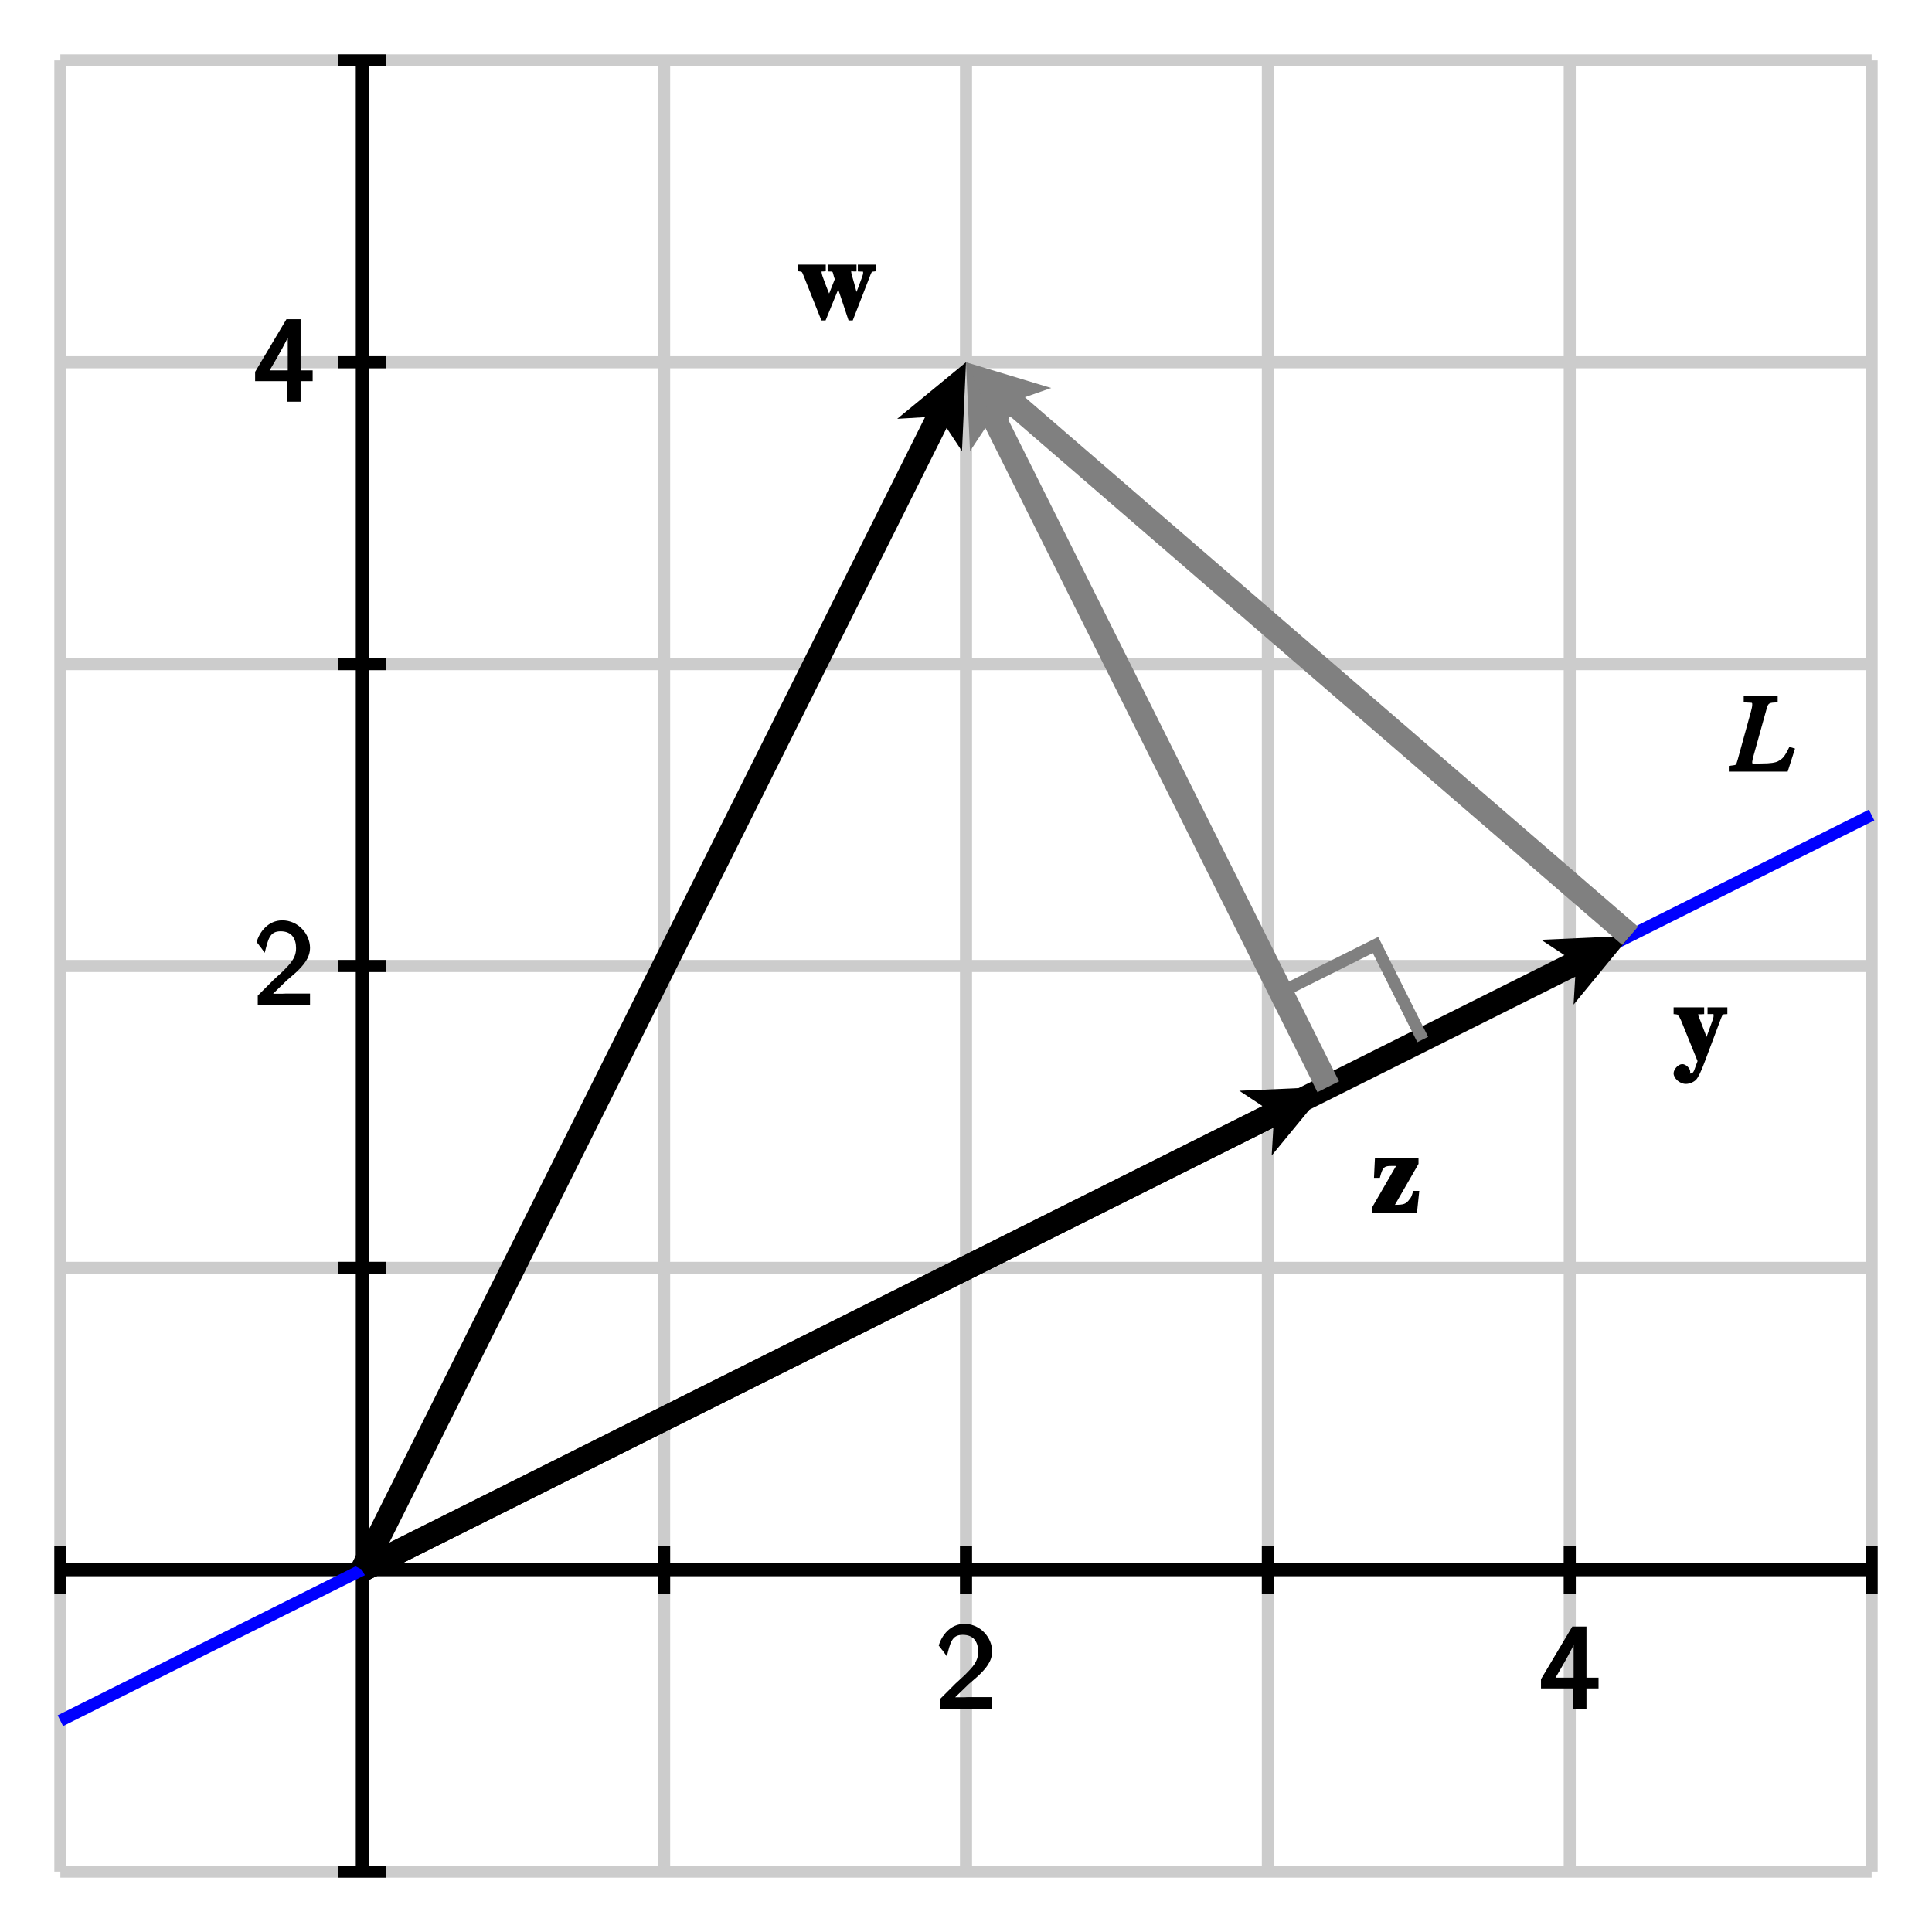
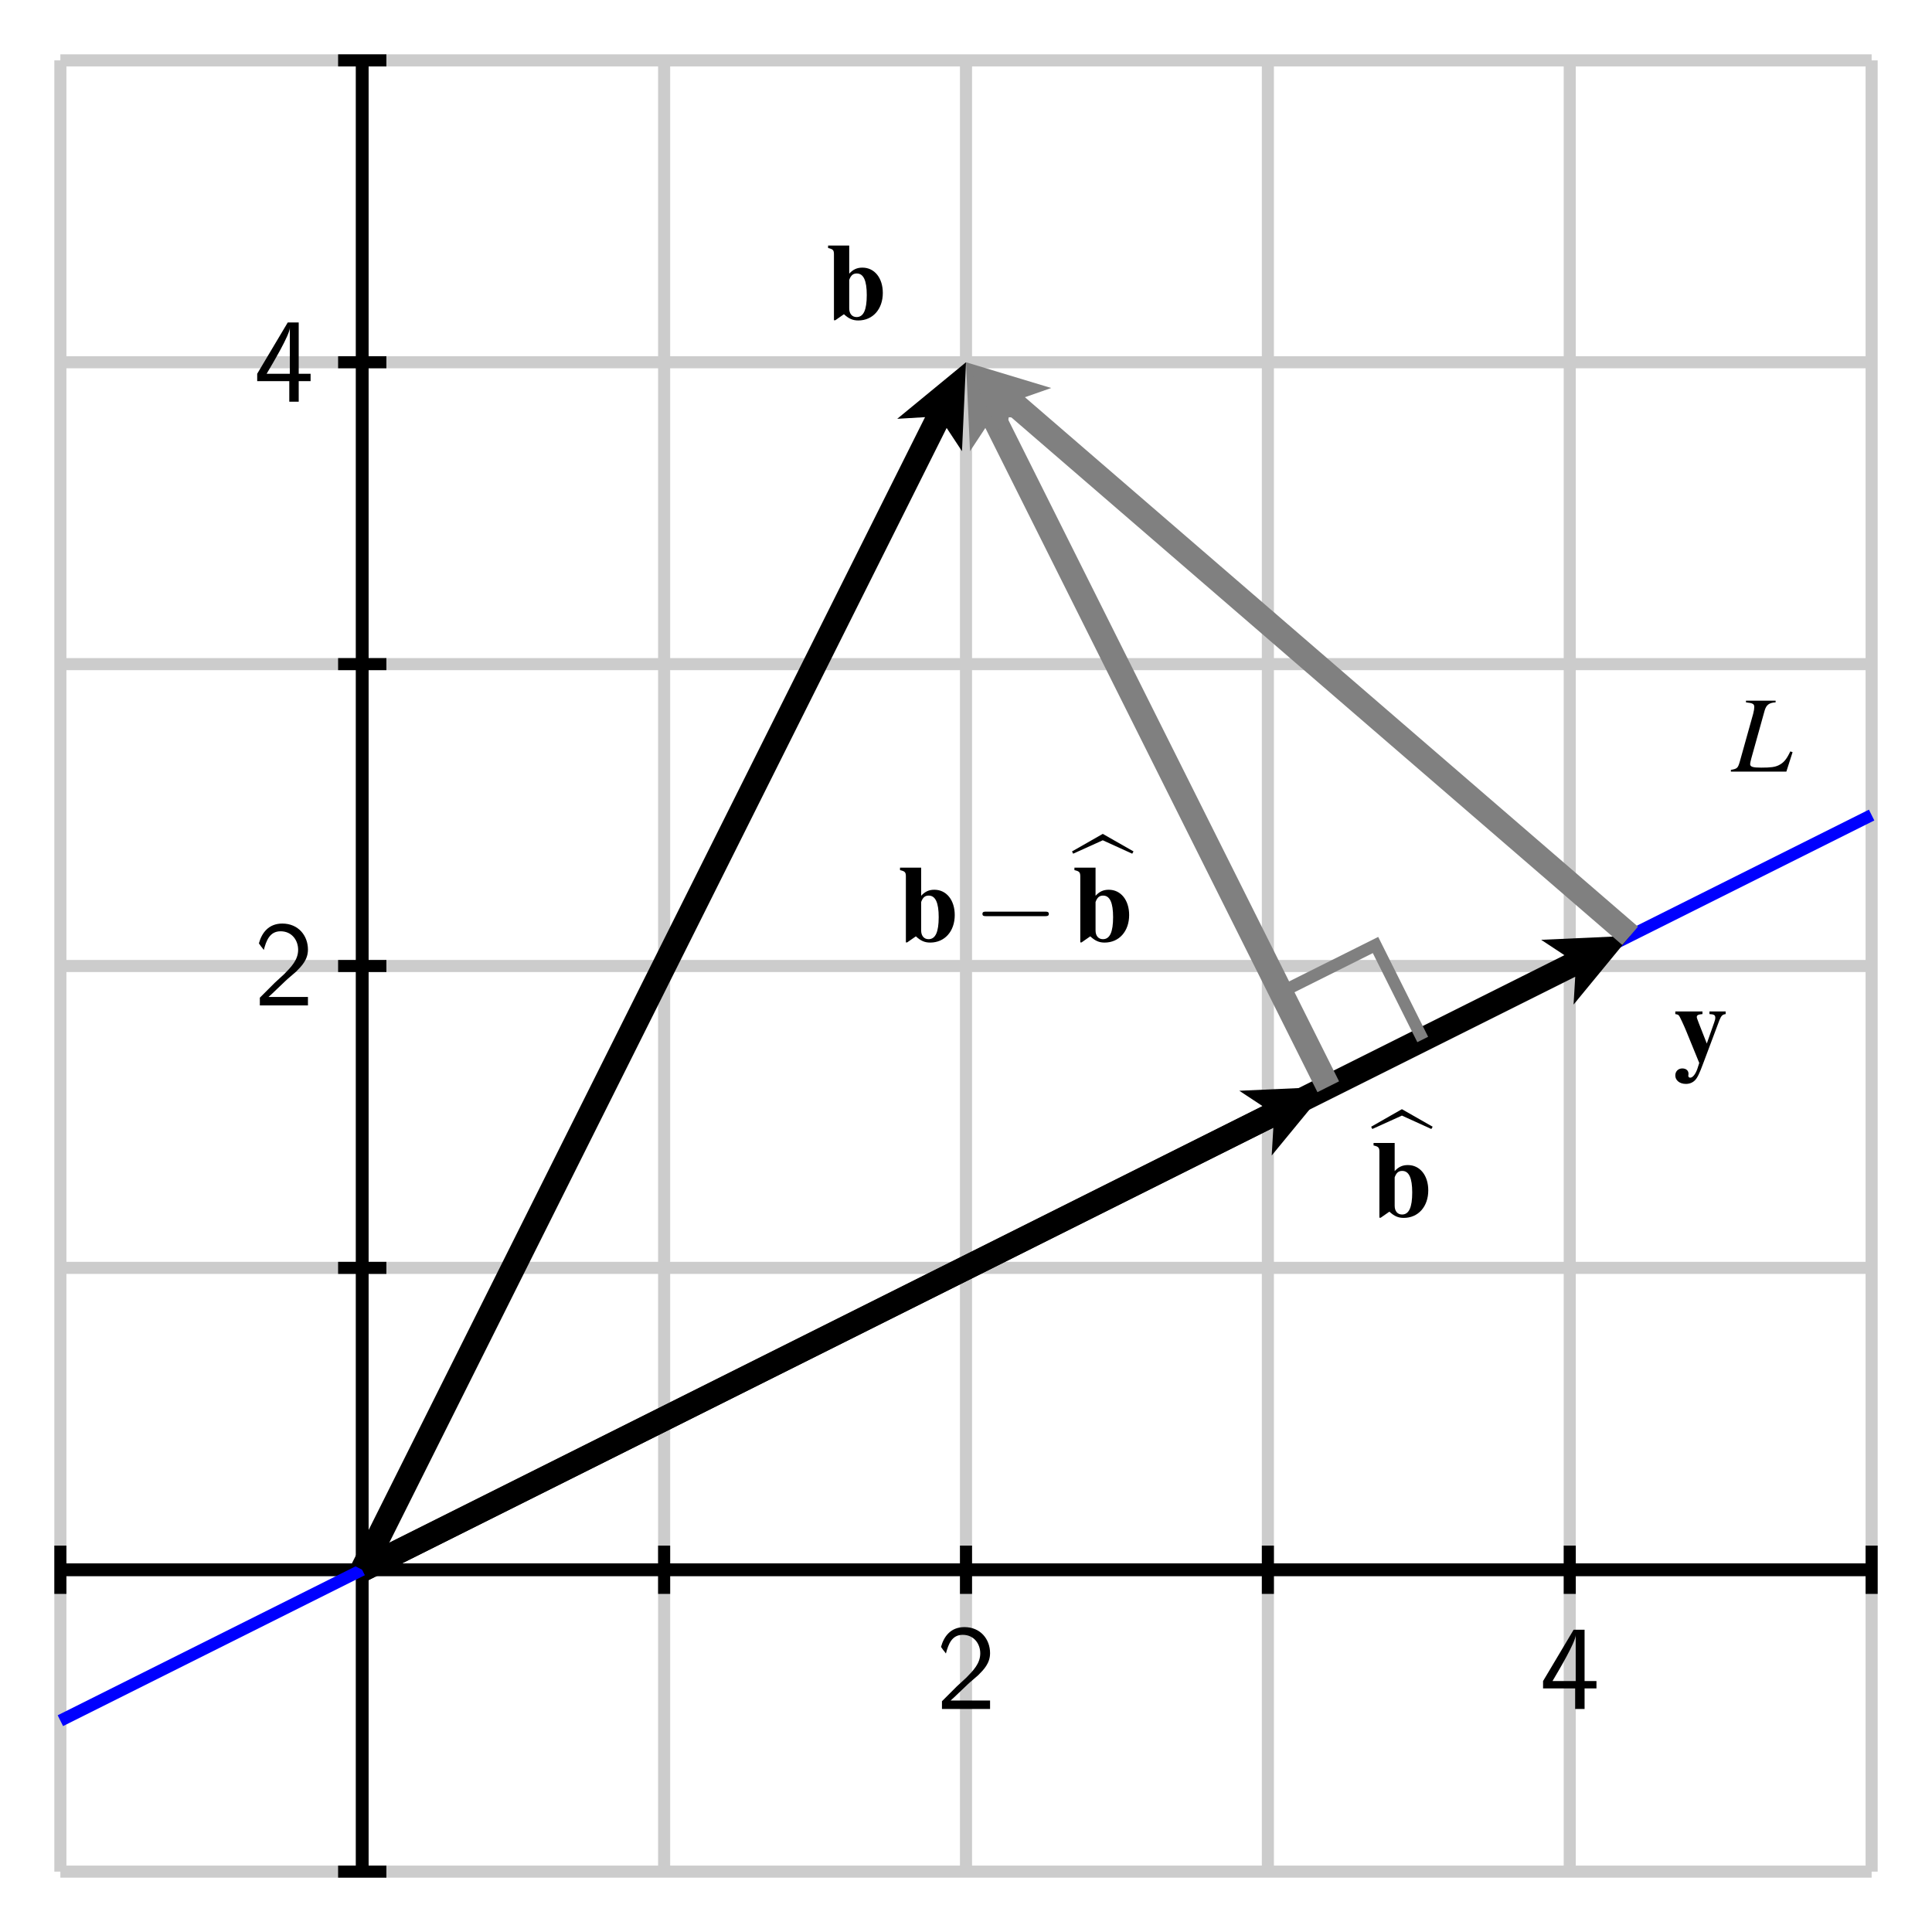
<svg xmlns="http://www.w3.org/2000/svg" xmlns:xlink="http://www.w3.org/1999/xlink" width="160pt" height="160pt" viewBox="0 0 160 160" version="1.1">
  <defs>
    <g>
      <symbol overflow="visible" id="glyph0-0">
        <path style="stroke:none;" d="" />
      </symbol>
      <symbol overflow="visible" id="glyph0-1">
-         <path style="stroke:none;" d="M 1.625 -2.109 L 0.328 -0.812 L 0.328 0 L 4.656 0 L 4.656 -0.984 L 2.672 -0.984 C 2.547 -0.984 2.438 -0.969 2.312 -0.969 L 1.594 -0.969 C 1.656 -1.016 2.406 -1.766 2.719 -2.062 C 2.906 -2.234 3.422 -2.656 3.609 -2.844 C 4.062 -3.297 4.656 -3.906 4.656 -4.766 C 4.656 -5.906 3.688 -7.047 2.359 -7.047 C 1.219 -7.047 0.484 -6.125 0.234 -5.25 C 0.422 -5.016 0.469 -4.953 0.484 -4.922 C 0.516 -4.906 0.609 -4.766 0.906 -4.359 C 1.188 -5.484 1.312 -6.141 2.219 -6.141 C 3.156 -6.141 3.5 -5.516 3.5 -4.734 C 3.5 -3.891 2.984 -3.422 2.391 -2.812 Z M 1.625 -2.109 " />
+         <path style="stroke:none;" d="M 1.734 -1.875 L 0.5 -0.641 L 0.5 0 L 4.484 0 L 4.484 -0.703 L 2.672 -0.703 C 2.547 -0.703 2.438 -0.703 2.312 -0.703 L 1.219 -0.703 C 1.547 -0.984 2.297 -1.734 2.609 -2.016 C 2.797 -2.203 3.312 -2.625 3.5 -2.797 C 3.953 -3.25 4.484 -3.781 4.484 -4.625 C 4.484 -5.781 3.688 -6.781 2.359 -6.781 C 1.219 -6.781 0.656 -6 0.422 -5.141 C 0.547 -4.969 0.594 -4.906 0.609 -4.875 C 0.625 -4.859 0.734 -4.734 0.828 -4.594 C 1.031 -5.359 1.312 -6.141 2.219 -6.141 C 3.156 -6.141 3.672 -5.391 3.672 -4.609 C 3.672 -3.766 3.094 -3.188 2.516 -2.594 Z M 1.734 -1.875 " />
      </symbol>
      <symbol overflow="visible" id="glyph0-2">
-         <path style="stroke:none;" d="M 3.719 -1.703 L 4.875 -1.703 L 4.875 -2.594 L 3.875 -2.594 L 3.875 -6.828 L 2.703 -6.828 L 0.109 -2.469 L 0.109 -1.703 L 2.766 -1.703 L 2.766 0 L 3.875 0 L 3.875 -1.703 Z M 1.172 -2.359 C 1.688 -3.219 3.156 -5.688 3.156 -6.25 L 2.812 -6.25 L 2.812 -2.594 L 1.312 -2.594 Z M 1.172 -2.359 " />
+         <path style="stroke:none;" d="M 3.719 -1.703 L 4.703 -1.703 L 4.703 -2.312 L 3.719 -2.312 L 3.719 -6.562 L 2.812 -6.562 L 0.281 -2.312 L 0.281 -1.703 L 2.938 -1.703 L 2.938 0 L 3.719 0 Z M 1.062 -2.312 C 1.578 -3.188 2.984 -5.547 2.984 -6.125 L 2.984 -2.312 Z M 1.062 -2.312 " />
      </symbol>
      <symbol overflow="visible" id="glyph1-0">
        <path style="stroke:none;" d="" />
      </symbol>
      <symbol overflow="visible" id="glyph1-1">
-         <path style="stroke:none;" d="M 3.781 -1.797 L 3.438 -1.797 C 3.297 -1.328 3.281 -1.281 3.125 -1.094 C 2.844 -0.703 2.641 -0.641 1.922 -0.641 L 3.875 -4.031 L 3.875 -4.5 L 0.266 -4.5 L 0.188 -2.875 L 0.672 -2.875 C 0.938 -3.891 1.031 -3.875 2.016 -3.859 L 0.047 -0.453 L 0.047 0 L 3.75 0 L 3.938 -1.797 Z M 3.781 -1.797 " />
-       </symbol>
-       <symbol overflow="visible" id="glyph1-2">
-         <path style="stroke:none;" d="M 4.312 -4.5 L 2.812 -4.5 L 2.812 -3.938 C 3.344 -3.922 3.312 -4.016 3.312 -3.812 C 3.312 -3.703 3.297 -3.625 3.219 -3.406 L 2.594 -1.672 L 2.875 -1.672 L 2.234 -3.344 C 2.047 -3.797 2.047 -3.797 2.047 -3.875 C 2.047 -4 2.031 -3.906 2.25 -3.922 L 2.531 -3.938 L 2.531 -4.5 L 0 -4.5 L 0 -3.938 C 0.344 -3.906 0.312 -3.922 0.391 -3.797 C 0.484 -3.797 0.75 -3.094 0.906 -2.703 L 1.984 -0.047 L 1.812 0.422 C 1.672 0.875 1.578 0.984 1.375 0.984 C 1.281 0.984 1.344 1.094 1.344 1.016 C 1.344 1 1.344 0.984 1.359 0.953 C 1.375 0.906 1.375 0.859 1.375 0.828 C 1.375 0.562 1.031 0.203 0.719 0.203 C 0.391 0.203 0 0.625 0 0.969 C 0 1.375 0.5 1.844 1.016 1.844 C 1.328 1.844 1.672 1.688 1.859 1.5 C 2.047 1.297 2.281 0.812 2.594 -0.031 L 3.938 -3.609 C 4.094 -3.984 4.047 -3.906 4.453 -3.938 L 4.453 -4.5 Z M 4.312 -4.5 " />
-       </symbol>
-       <symbol overflow="visible" id="glyph1-3">
-         <path style="stroke:none;" d="M 6.359 -4.5 L 5 -4.5 L 5 -3.938 C 5.484 -3.891 5.438 -4 5.438 -3.781 C 5.438 -3.688 5.312 -3.344 5.047 -2.641 C 4.906 -2.281 4.828 -2.094 4.719 -1.797 L 5 -1.797 C 4.906 -2.156 4.891 -2.266 4.703 -2.938 C 4.516 -3.562 4.453 -3.812 4.453 -3.891 C 4.453 -4.031 4.406 -3.906 4.891 -3.938 L 4.891 -4.5 L 2.5 -4.5 L 2.5 -3.938 C 3 -3.891 2.859 -4.062 3.031 -3.469 L 3.094 -3.297 L 2.625 -2.109 L 2.531 -2.328 C 2.453 -2.516 2.391 -2.688 2.344 -2.812 C 2.094 -3.453 2 -3.734 2 -3.859 C 2 -4 1.953 -3.891 2.344 -3.953 L 2.344 -4.5 L 0.062 -4.5 L 0.062 -3.953 C 0.438 -3.891 0.328 -4 0.578 -3.406 L 1.984 0.125 L 2.328 0.125 L 3.531 -2.828 L 3.25 -2.828 L 4.234 0.125 L 4.578 0.125 L 6.047 -3.656 C 6.188 -3.984 6.125 -3.891 6.5 -3.953 L 6.5 -4.5 Z M 6.359 -4.5 " />
+         <path style="stroke:none;" d="M 2.5 -6.172 L 4.938 -5.062 L 5.047 -5.25 L 2.5 -6.703 L -0.047 -5.25 L 0.047 -5.062 Z M 2.5 -6.172 " />
      </symbol>
      <symbol overflow="visible" id="glyph2-0">
        <path style="stroke:none;" d="" />
      </symbol>
      <symbol overflow="visible" id="glyph2-1">
-         <path style="stroke:none;" d="M 3.625 -6.234 L 0.984 -6.234 L 0.984 -5.734 C 1.734 -5.672 1.688 -5.781 1.688 -5.516 C 1.688 -5.391 1.641 -5.188 1.578 -4.953 L 0.484 -0.984 C 0.312 -0.453 0.438 -0.578 -0.25 -0.469 L -0.25 0 L 4.625 0 L 5.234 -1.906 L 4.766 -2.047 C 4.359 -1.188 4.172 -1.031 3.766 -0.828 L 3.891 -0.875 C 3.578 -0.734 3.219 -0.672 2.438 -0.672 C 1.75 -0.672 1.688 -0.562 1.688 -0.797 C 1.688 -0.859 1.734 -1.078 1.781 -1.25 L 2.891 -5.234 C 3.031 -5.703 3.094 -5.703 3.797 -5.734 L 3.797 -6.234 Z M 3.625 -6.234 " />
+         <path style="stroke:none;" d="M 1.906 -6.078 L 0.156 -6.078 L 0.156 -5.875 C 0.562 -5.781 0.641 -5.703 0.641 -5.344 L 0.641 0.109 L 0.75 0.109 L 1.469 -0.391 C 1.875 -0.016 2.203 0.125 2.656 0.125 C 3.859 0.125 4.688 -0.812 4.688 -2.156 C 4.688 -3.391 4 -4.25 3 -4.25 C 2.562 -4.25 2.234 -4.109 1.906 -3.75 Z M 1.906 -3.234 C 2.047 -3.625 2.234 -3.766 2.531 -3.766 C 3.094 -3.766 3.359 -3.172 3.359 -1.984 C 3.359 -0.75 3.094 -0.156 2.516 -0.156 C 2.141 -0.156 1.906 -0.438 1.906 -0.875 Z M 1.906 -3.234 " />
+       </symbol>
+       <symbol overflow="visible" id="glyph2-2">
+         <path style="stroke:none;" d="M 4.312 -4.156 L 2.969 -4.156 L 2.969 -3.938 C 3.344 -3.922 3.453 -3.859 3.453 -3.641 C 3.453 -3.531 3.438 -3.453 3.359 -3.234 L 2.75 -1.5 L 2.094 -3.172 C 1.922 -3.625 1.922 -3.625 1.922 -3.703 C 1.922 -3.828 2.031 -3.906 2.25 -3.922 L 2.391 -3.938 L 2.391 -4.156 L 0.141 -4.156 L 0.141 -3.938 C 0.344 -3.906 0.406 -3.875 0.453 -3.797 C 0.484 -3.797 0.891 -2.922 1.047 -2.531 L 2.125 0.109 L 1.969 0.594 C 1.812 1.047 1.578 1.328 1.375 1.328 C 1.281 1.328 1.219 1.266 1.219 1.172 C 1.219 1.172 1.219 1.156 1.219 1.125 C 1.234 1.078 1.234 1.031 1.234 1 C 1.234 0.734 1.031 0.562 0.719 0.562 C 0.391 0.562 0.141 0.797 0.141 1.141 C 0.141 1.547 0.5 1.844 1.016 1.844 C 1.328 1.844 1.578 1.734 1.766 1.547 C 1.969 1.344 2.141 0.984 2.453 0.141 L 3.797 -3.438 C 3.953 -3.812 4.047 -3.906 4.312 -3.938 Z M 4.312 -4.156 " />
+       </symbol>
+       <symbol overflow="visible" id="glyph3-0">
+         <path style="stroke:none;" d="" />
+       </symbol>
+       <symbol overflow="visible" id="glyph3-1">
+         <path style="stroke:none;" d="M 3.625 -5.875 L 1.172 -5.875 L 1.172 -5.734 C 1.734 -5.672 1.859 -5.609 1.859 -5.344 C 1.859 -5.219 1.828 -5.016 1.766 -4.781 L 0.656 -0.812 C 0.5 -0.281 0.438 -0.234 -0.078 -0.141 L -0.078 0 L 4.516 0 L 5.031 -1.609 L 4.844 -1.672 C 4.531 -1.016 4.297 -0.734 3.891 -0.531 C 3.578 -0.375 3.219 -0.328 2.438 -0.328 C 1.75 -0.328 1.516 -0.391 1.516 -0.625 C 1.516 -0.688 1.562 -0.906 1.609 -1.078 L 2.719 -5.062 C 2.859 -5.531 3.094 -5.703 3.625 -5.734 Z M 3.625 -5.875 " />
+       </symbol>
+       <symbol overflow="visible" id="glyph4-0">
+         <path style="stroke:none;" d="" />
+       </symbol>
+       <symbol overflow="visible" id="glyph4-1">
+         <path style="stroke:none;" d="M 5.938 -2.062 C 6.078 -2.062 6.25 -2.062 6.25 -2.25 C 6.25 -2.438 6.078 -2.438 5.938 -2.438 L 1.062 -2.438 C 0.906 -2.438 0.75 -2.438 0.75 -2.25 C 0.75 -2.062 0.906 -2.062 1.062 -2.062 Z M 5.938 -2.062 " />
      </symbol>
    </g>
  </defs>
  <g id="surface1">
    <path style="fill:none;stroke-width:10;stroke-linecap:butt;stroke-linejoin:miter;stroke:rgb(80.077%,80.077%,80.077%);stroke-opacity:1;stroke-miterlimit:10;" d="M 50 50 L 50 1550 M 300 50 L 300 1550 M 550 50 L 550 1550 M 800 50 L 800 1550 M 1050 50 L 1050 1550 M 1300 50 L 1300 1550 M 1550 50 L 1550 1550 M 50 50 L 1550 50 M 50 300 L 1550 300 M 50 550 L 1550 550 M 50 800 L 1550 800 M 50 1050 L 1550 1050 M 50 1300 L 1550 1300 M 50 1550 L 1550 1550 " transform="matrix(0.1,0,0,-0.1,0,160)" />
    <path style="fill:none;stroke-width:10;stroke-linecap:butt;stroke-linejoin:miter;stroke:rgb(0%,0%,0%);stroke-opacity:1;stroke-miterlimit:10;" d="M 50 300 L 1550 300 M 300 50 L 300 1550 " transform="matrix(0.1,0,0,-0.1,0,160)" />
    <path style="fill:none;stroke-width:10;stroke-linecap:butt;stroke-linejoin:miter;stroke:rgb(0%,0%,0%);stroke-opacity:1;stroke-miterlimit:10;" d="M 50 300 L 1550 300 M 300 50 L 300 1550 M 50 280 L 50 320 " transform="matrix(0.1,0,0,-0.1,0,160)" />
    <path style="fill:none;stroke-width:10;stroke-linecap:butt;stroke-linejoin:miter;stroke:rgb(0%,0%,0%);stroke-opacity:1;stroke-miterlimit:10;" d="M 50 300 L 1550 300 M 300 50 L 300 1550 M 300 280 L 300 320 " transform="matrix(0.1,0,0,-0.1,0,160)" />
    <path style="fill:none;stroke-width:10;stroke-linecap:butt;stroke-linejoin:miter;stroke:rgb(0%,0%,0%);stroke-opacity:1;stroke-miterlimit:10;" d="M 50 300 L 1550 300 M 300 50 L 300 1550 M 550 280 L 550 320 " transform="matrix(0.1,0,0,-0.1,0,160)" />
    <path style="fill:none;stroke-width:10;stroke-linecap:butt;stroke-linejoin:miter;stroke:rgb(0%,0%,0%);stroke-opacity:1;stroke-miterlimit:10;" d="M 50 300 L 1550 300 M 300 50 L 300 1550 M 800 280 L 800 320 " transform="matrix(0.1,0,0,-0.1,0,160)" />
    <path style="fill:none;stroke-width:10;stroke-linecap:butt;stroke-linejoin:miter;stroke:rgb(0%,0%,0%);stroke-opacity:1;stroke-miterlimit:10;" d="M 50 300 L 1550 300 M 300 50 L 300 1550 M 1050 280 L 1050 320 " transform="matrix(0.1,0,0,-0.1,0,160)" />
    <path style="fill:none;stroke-width:10;stroke-linecap:butt;stroke-linejoin:miter;stroke:rgb(0%,0%,0%);stroke-opacity:1;stroke-miterlimit:10;" d="M 50 300 L 1550 300 M 300 50 L 300 1550 M 1300 280 L 1300 320 " transform="matrix(0.1,0,0,-0.1,0,160)" />
    <path style="fill:none;stroke-width:10;stroke-linecap:butt;stroke-linejoin:miter;stroke:rgb(0%,0%,0%);stroke-opacity:1;stroke-miterlimit:10;" d="M 50 300 L 1550 300 M 300 50 L 300 1550 M 1550 280 L 1550 320 " transform="matrix(0.1,0,0,-0.1,0,160)" />
    <path style="fill:none;stroke-width:10;stroke-linecap:butt;stroke-linejoin:miter;stroke:rgb(0%,0%,0%);stroke-opacity:1;stroke-miterlimit:10;" d="M 50 300 L 1550 300 M 300 50 L 300 1550 M 280 50 L 320 50 " transform="matrix(0.1,0,0,-0.1,0,160)" />
    <path style="fill:none;stroke-width:10;stroke-linecap:butt;stroke-linejoin:miter;stroke:rgb(0%,0%,0%);stroke-opacity:1;stroke-miterlimit:10;" d="M 50 300 L 1550 300 M 300 50 L 300 1550 M 280 300 L 320 300 " transform="matrix(0.1,0,0,-0.1,0,160)" />
    <path style="fill:none;stroke-width:10;stroke-linecap:butt;stroke-linejoin:miter;stroke:rgb(0%,0%,0%);stroke-opacity:1;stroke-miterlimit:10;" d="M 50 300 L 1550 300 M 300 50 L 300 1550 M 280 550 L 320 550 " transform="matrix(0.1,0,0,-0.1,0,160)" />
    <path style="fill:none;stroke-width:10;stroke-linecap:butt;stroke-linejoin:miter;stroke:rgb(0%,0%,0%);stroke-opacity:1;stroke-miterlimit:10;" d="M 50 300 L 1550 300 M 300 50 L 300 1550 M 280 800 L 320 800 " transform="matrix(0.1,0,0,-0.1,0,160)" />
    <path style="fill:none;stroke-width:10;stroke-linecap:butt;stroke-linejoin:miter;stroke:rgb(0%,0%,0%);stroke-opacity:1;stroke-miterlimit:10;" d="M 50 300 L 1550 300 M 300 50 L 300 1550 M 280 1050 L 320 1050 " transform="matrix(0.1,0,0,-0.1,0,160)" />
    <path style="fill:none;stroke-width:10;stroke-linecap:butt;stroke-linejoin:miter;stroke:rgb(0%,0%,0%);stroke-opacity:1;stroke-miterlimit:10;" d="M 50 300 L 1550 300 M 300 50 L 300 1550 M 280 1300 L 320 1300 " transform="matrix(0.1,0,0,-0.1,0,160)" />
    <path style="fill:none;stroke-width:10;stroke-linecap:butt;stroke-linejoin:miter;stroke:rgb(0%,0%,0%);stroke-opacity:1;stroke-miterlimit:10;" d="M 50 300 L 1550 300 M 300 50 L 300 1550 M 280 1550 L 320 1550 " transform="matrix(0.1,0,0,-0.1,0,160)" />
    <g style="fill:rgb(0%,0%,0%);fill-opacity:1;">
      <use xlink:href="#glyph0-1" x="77.509" y="141.531" />
    </g>
    <g style="fill:rgb(0%,0%,0%);fill-opacity:1;">
      <use xlink:href="#glyph0-2" x="127.509" y="141.531" />
    </g>
    <g style="fill:rgb(0%,0%,0%);fill-opacity:1;">
      <use xlink:href="#glyph0-1" x="21.019" y="83.266" />
    </g>
    <g style="fill:rgb(0%,0%,0%);fill-opacity:1;">
      <use xlink:href="#glyph0-2" x="21.019" y="33.266" />
    </g>
    <path style="fill:none;stroke-width:10;stroke-linecap:butt;stroke-linejoin:miter;stroke:rgb(0%,0%,100%);stroke-opacity:1;stroke-miterlimit:10;" d="M 50 175 L 1550 925 " transform="matrix(0.1,0,0,-0.1,0,160)" />
    <path style=" stroke:none;fill-rule:nonzero;fill:rgb(0%,0%,0%);fill-opacity:1;" d="M 30.895 130.449 L 78.398 35.441 L 79.668 37.367 L 80 30 L 74.305 34.684 L 76.609 34.547 L 29.105 129.551 L 30.895 130.449 " />
    <path style=" stroke:none;fill-rule:nonzero;fill:rgb(0%,0%,0%);fill-opacity:1;" d="M 30.449 130.895 L 105.453 93.391 L 105.316 95.695 L 110 90 L 102.633 90.332 L 104.559 91.602 L 29.551 129.105 L 30.449 130.895 " />
    <path style=" stroke:none;fill-rule:nonzero;fill:rgb(0%,0%,0%);fill-opacity:1;" d="M 30.449 130.895 L 130.453 80.891 L 130.316 83.195 L 135 77.5 L 127.633 77.832 L 129.559 79.102 L 29.551 129.105 L 30.449 130.895 " />
    <path style=" stroke:none;fill-rule:nonzero;fill:rgb(50%,50%,50%);fill-opacity:1;" d="M 110.895 89.551 L 83.391 34.547 L 85.695 34.684 L 80 30 L 80.332 37.367 L 81.602 35.441 L 109.105 90.449 L 110.895 89.551 " />
    <path style=" stroke:none;fill-rule:nonzero;fill:rgb(50%,50%,50%);fill-opacity:1;" d="M 135.652 76.742 L 84.879 32.895 L 87.059 32.133 L 80 30 L 83.141 36.676 L 83.57 34.406 L 134.348 78.258 L 135.652 76.742 " />
    <path style="fill:none;stroke-width:10;stroke-linecap:butt;stroke-linejoin:miter;stroke:rgb(50%,50%,50%);stroke-opacity:1;stroke-miterlimit:10;" d="M 1060.859 778.281 L 1139.141 817.383 L 1178.242 739.141 " transform="matrix(0.1,0,0,-0.1,0,160)" />
    <g style="fill:rgb(0%,0%,0%);fill-opacity:1;">
-       <use xlink:href="#glyph1-1" x="113.6" y="100.421" />
+       <use xlink:href="#glyph1-1" x="113.6" y="98.561" />
    </g>
    <g style="fill:rgb(0%,0%,0%);fill-opacity:1;">
-       <use xlink:href="#glyph1-2" x="138.6" y="87.921" />
+       <use xlink:href="#glyph2-1" x="113.595" y="100.736" />
    </g>
    <g style="fill:rgb(0%,0%,0%);fill-opacity:1;">
-       <use xlink:href="#glyph1-3" x="66.042" y="26.415" />
+       <use xlink:href="#glyph2-2" x="138.6" y="87.921" />
    </g>
    <g style="fill:rgb(0%,0%,0%);fill-opacity:1;">
-       <use xlink:href="#glyph2-1" x="143.423" y="63.9" />
+       <use xlink:href="#glyph2-1" x="68.423" y="26.414" />
+     </g>
+     <g style="fill:rgb(0%,0%,0%);fill-opacity:1;">
+       <use xlink:href="#glyph3-1" x="143.423" y="63.9" />
+     </g>
+     <g style="fill:rgb(0%,0%,0%);fill-opacity:1;">
+       <use xlink:href="#glyph2-1" x="74.38" y="77.935" />
+     </g>
+     <g style="fill:rgb(0%,0%,0%);fill-opacity:1;">
+       <use xlink:href="#glyph4-1" x="80.611" y="77.935" />
+     </g>
+     <g style="fill:rgb(0%,0%,0%);fill-opacity:1;">
+       <use xlink:href="#glyph1-1" x="88.827" y="75.761" />
+     </g>
+     <g style="fill:rgb(0%,0%,0%);fill-opacity:1;">
+       <use xlink:href="#glyph2-1" x="88.823" y="77.935" />
    </g>
  </g>
</svg>
